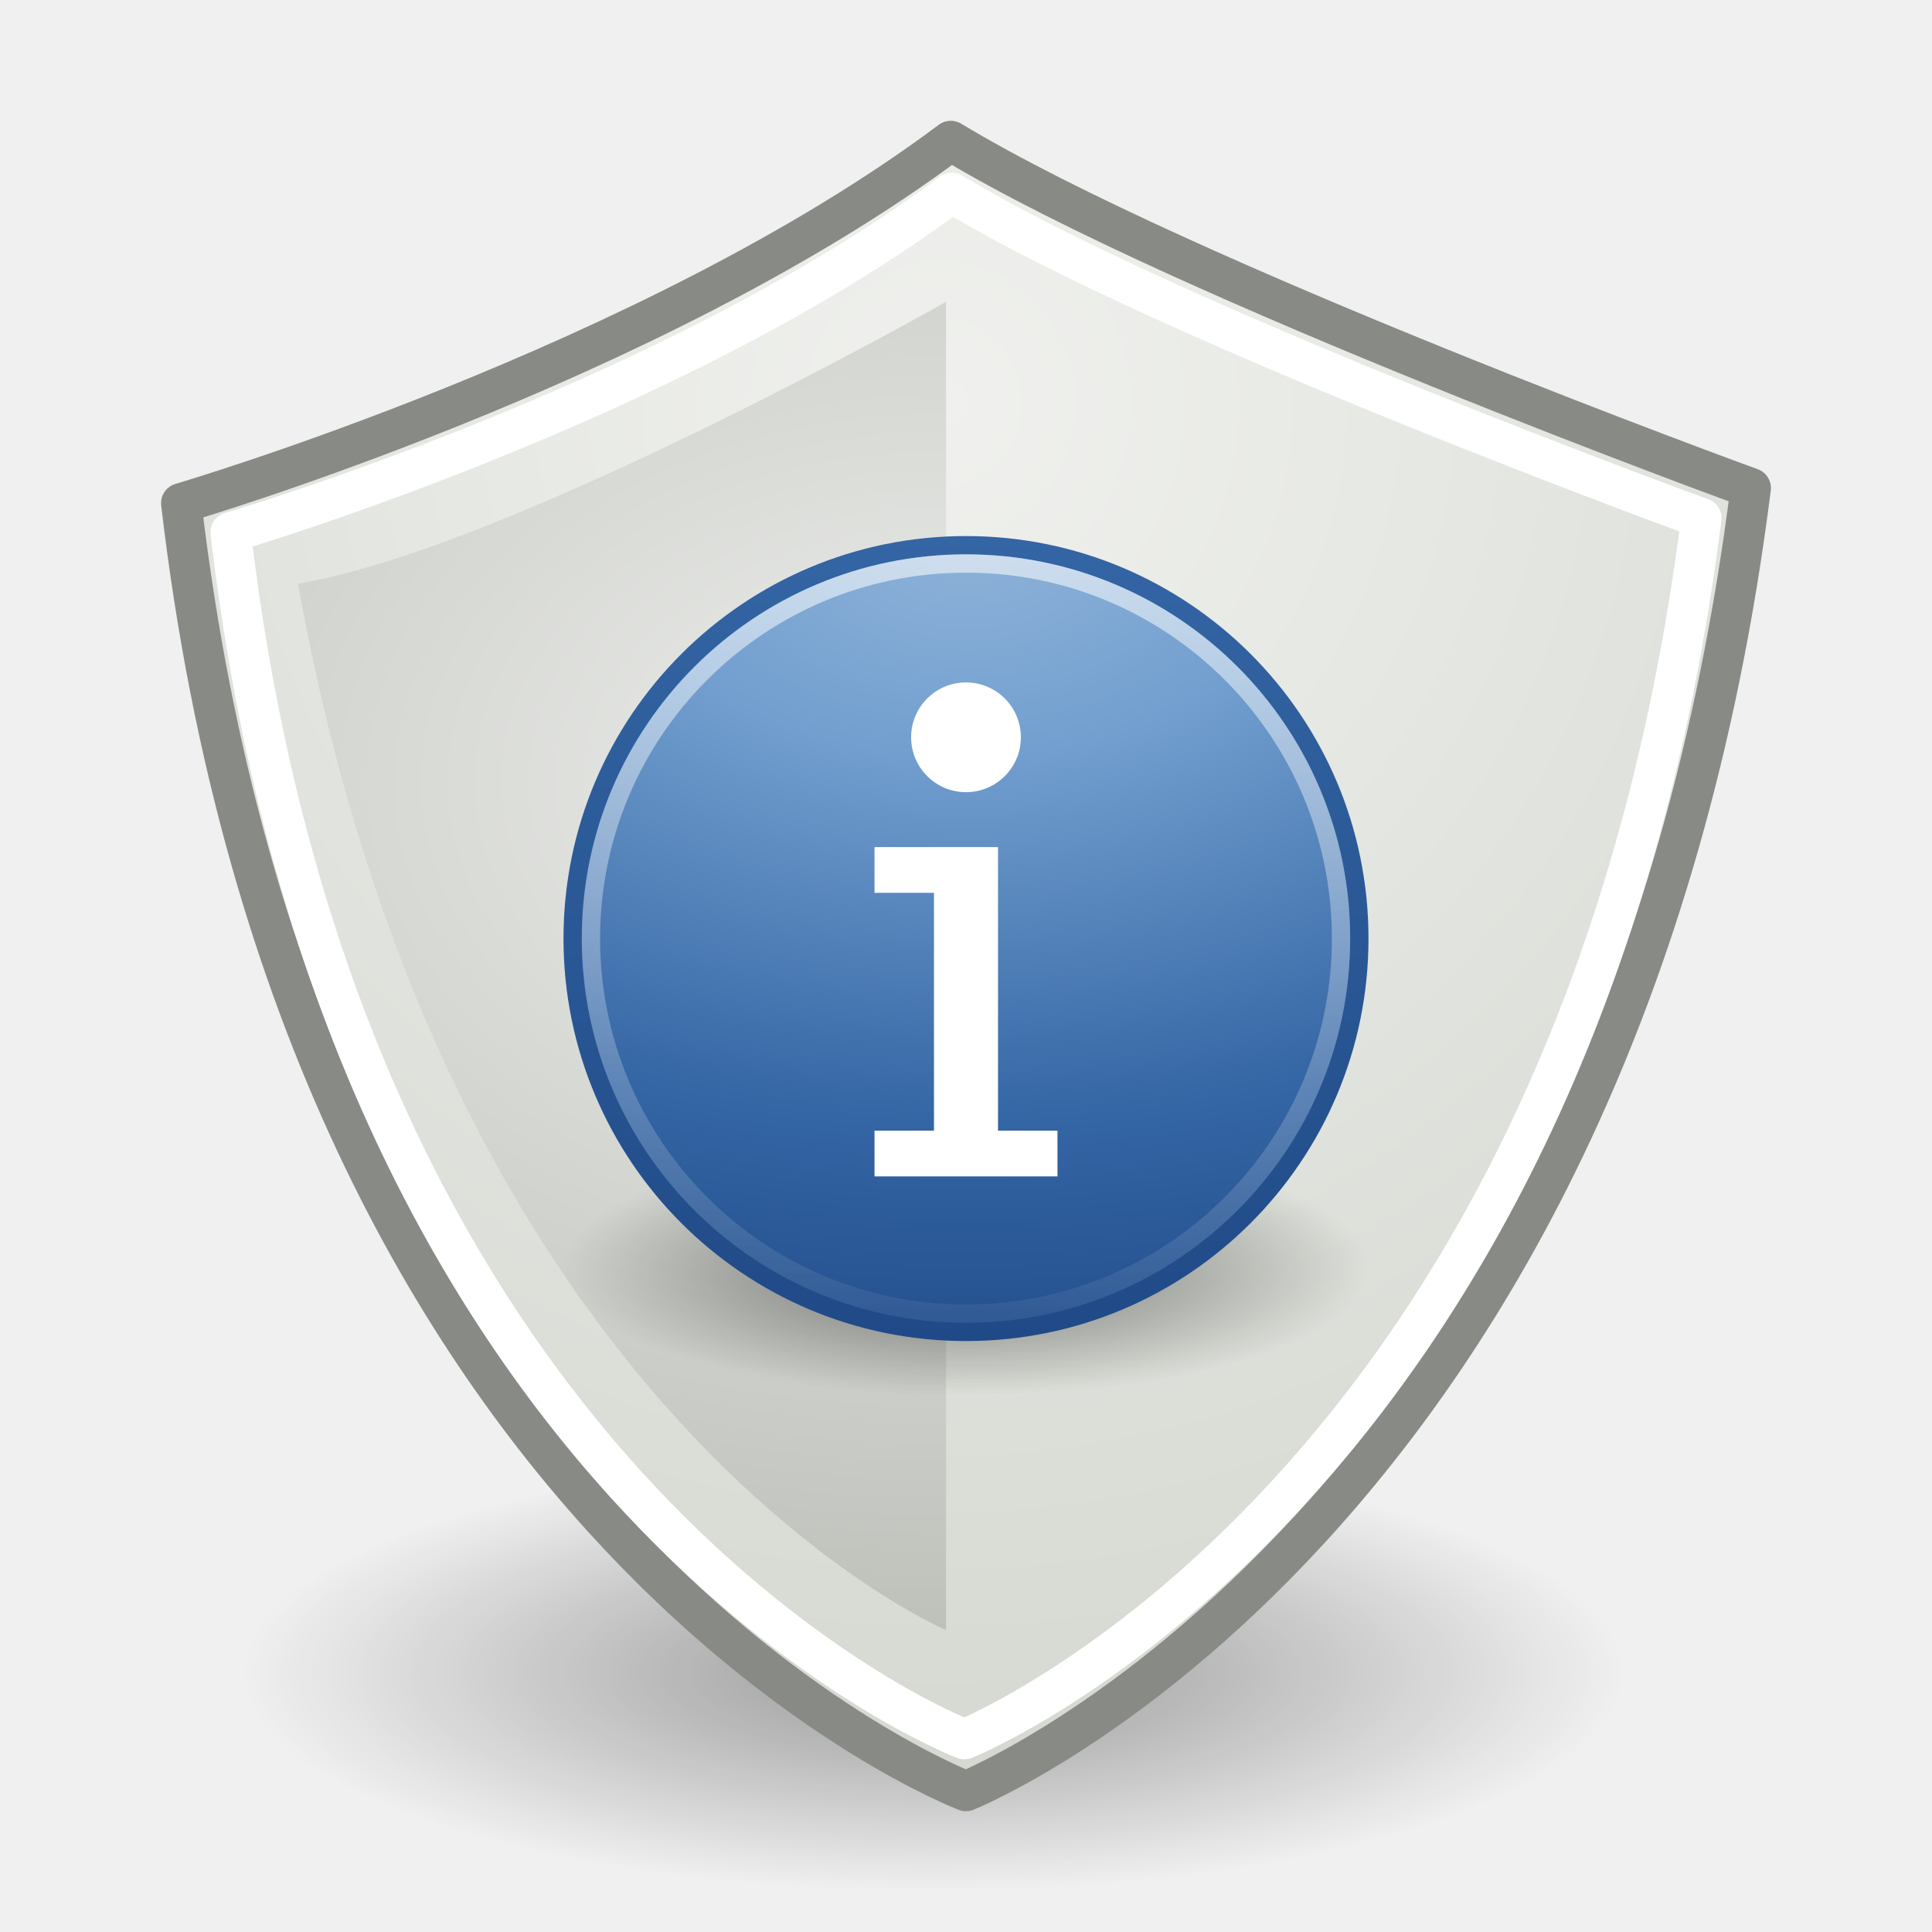
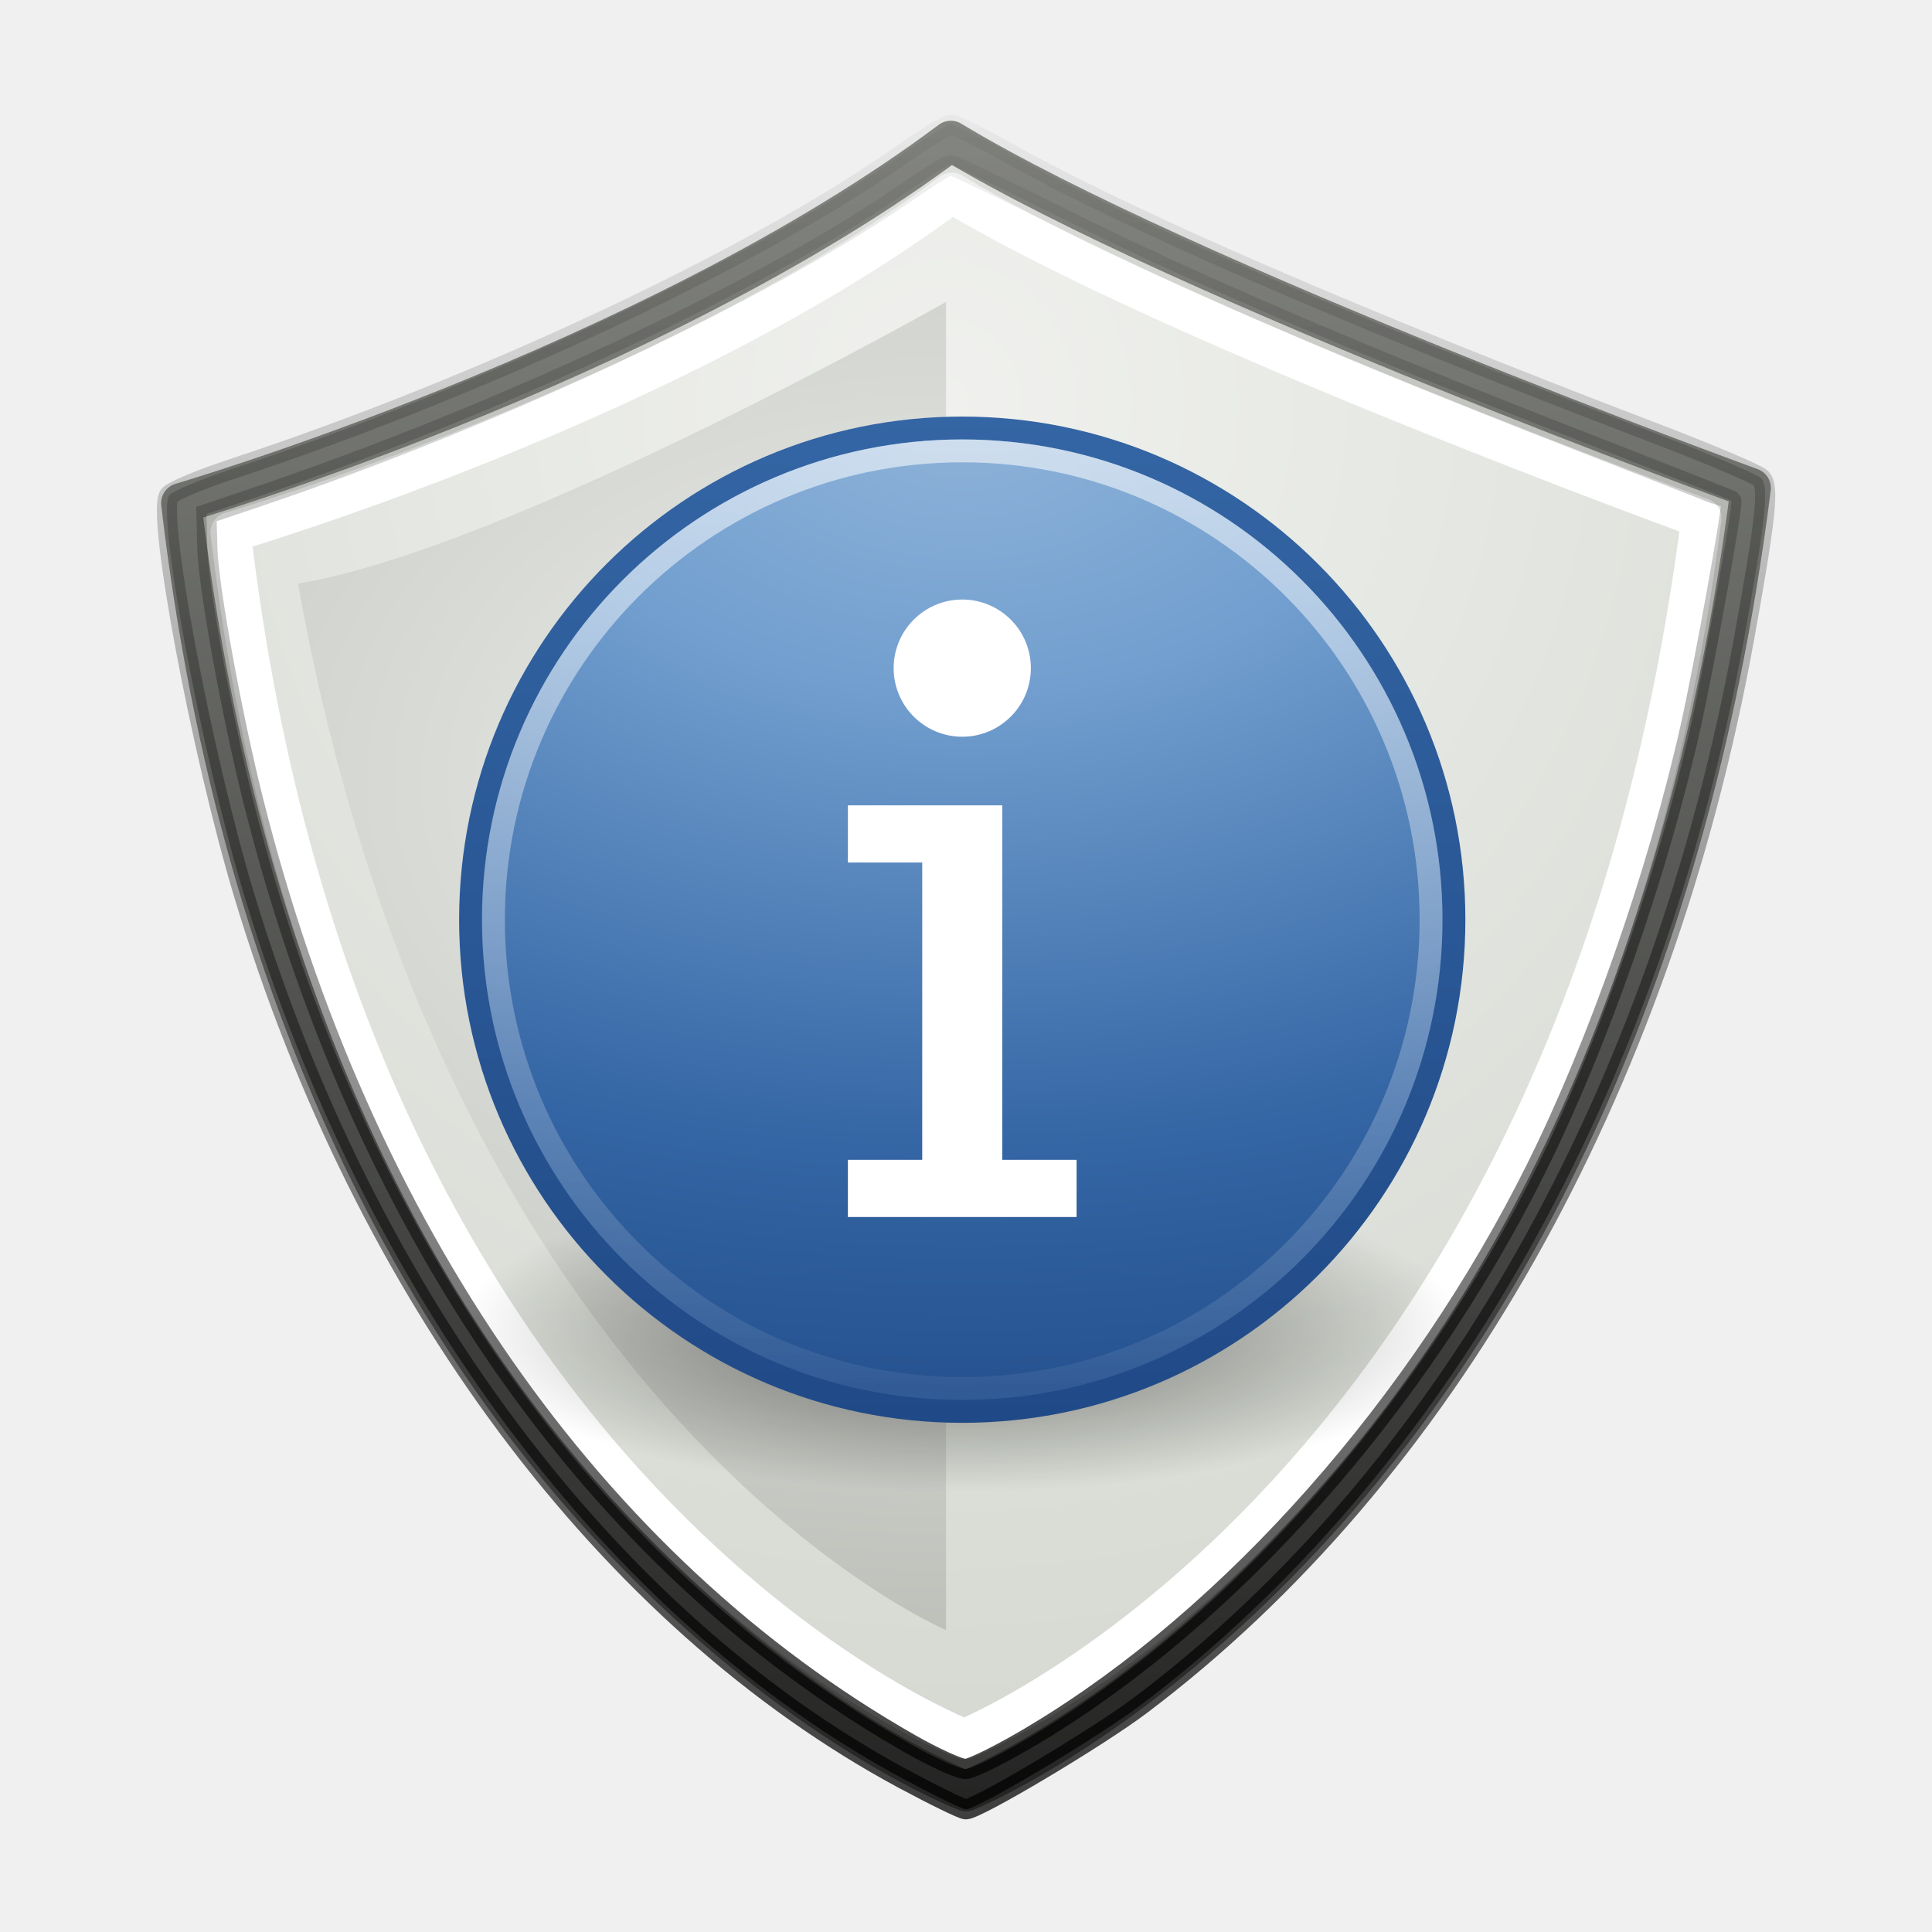
<svg xmlns="http://www.w3.org/2000/svg" xmlns:xlink="http://www.w3.org/1999/xlink" width="48px" height="48px" id="svg7387" version="1.1">
  <defs id="defs7389">
+     <linearGradient id="linearGradient5185">
+       <stop style="stop-color:#000000;stop-opacity:1;" offset="0" id="stop5187" />
+       <stop style="stop-color:#000000;stop-opacity:0;" offset="1" id="stop5189" />
+     </linearGradient>
+     <linearGradient id="linearGradient5177">
+       <stop style="stop-color:#000000;stop-opacity:1;" offset="0" id="stop5179" />
+       <stop style="stop-color:#000000;stop-opacity:0;" offset="1" id="stop5181" />
+     </linearGradient>
    <radialGradient xlink:href="#linearGradient11494" id="radialGradient3213" gradientUnits="userSpaceOnUse" gradientTransform="matrix(1.341804,0,0,1.341804,-9.425986,-5.222852)" cx="27.577" cy="15.048" fx="27.577" fy="15.048" r="3.834" />
    <linearGradient id="linearGradient11494">
      <stop id="stop11496" offset="0" style="stop-color:#ef2929;stop-opacity:1;" />
      <stop id="stop11498" offset="1" style="stop-color:#ef2929;stop-opacity:0;" />
    </linearGradient>
    <radialGradient xlink:href="#linearGradient11494" id="radialGradient3211" gradientUnits="userSpaceOnUse" gradientTransform="matrix(1.478479,0,0,1.478479,-13.1951,-7.329062)" cx="27.577" cy="15.259" fx="27.577" fy="15.259" r="3.834" />
    <linearGradient id="linearGradient2660">
      <stop style="stop-color:#edeeec;stop-opacity:1;" offset="0" id="stop2662" />
      <stop style="stop-color:#babdb6;stop-opacity:1;" offset="1" id="stop2664" />
    </linearGradient>
    <radialGradient xlink:href="#linearGradient2660" id="radialGradient3209" gradientUnits="userSpaceOnUse" gradientTransform="matrix(4.072994,0,0,2.874492,-48.88488,-43.21542)" cx="17.62" cy="21.611" fx="17.62" fy="21.611" r="8" />
    <linearGradient id="linearGradient15653">
      <stop style="stop-color:#f0f1ee;stop-opacity:1;" offset="0" id="stop15655" />
      <stop style="stop-color:#d5d9d1;stop-opacity:1;" offset="1" id="stop15657" />
    </linearGradient>
    <radialGradient xlink:href="#linearGradient15653" id="radialGradient3207" gradientUnits="userSpaceOnUse" gradientTransform="matrix(1.616548,0,0,1.708051,-14.02647,-8.007523)" cx="22.75" cy="10.25" fx="22.75" fy="10.25" r="19.875" />
    <linearGradient id="linearGradient15679">
      <stop style="stop-color:#000000;stop-opacity:1;" offset="0" id="stop15681" />
      <stop style="stop-color:#000000;stop-opacity:0;" offset="1" id="stop15683" />
    </linearGradient>
    <radialGradient xlink:href="#linearGradient15679" id="radialGradient15685" cx="23.312" cy="40.938" fx="23.312" fy="40.938" r="17.188" gradientTransform="matrix(1,0,0,0.316364,0,27.98636)" gradientUnits="userSpaceOnUse" />
    <linearGradient gradientUnits="userSpaceOnUse" y2="25.266" x2="52.123" y1="25.266" x1="8.688" id="linearGradient5341" xlink:href="#linearGradient5335" />
    <linearGradient y2="19.776" x2="11.881" y1="37.904" x1="49.412" gradientUnits="userSpaceOnUse" id="linearGradient8174" xlink:href="#linearGradient8152" />
    <linearGradient gradientUnits="userSpaceOnUse" y2="19.776" x2="11.881" y1="37.904" x1="49.412" id="linearGradient8158" xlink:href="#linearGradient8152" />
    <linearGradient id="linearGradient2831">
      <stop id="stop2833" offset="0" style="stop-color:#3465a4;stop-opacity:1;" />
      <stop style="stop-color:#5b86be;stop-opacity:1;" offset="0.333" id="stop2855" />
      <stop id="stop2835" offset="1" style="stop-color:#83a8d8;stop-opacity:0;" />
    </linearGradient>
    <linearGradient id="linearGradient3207">
      <stop id="stop3209" offset="0" style="stop-color:#eeeeec;stop-opacity:0.471;" />
      <stop id="stop3211" offset="1" style="stop-color:#eeeeec;stop-opacity:0;" />
    </linearGradient>
    <linearGradient id="linearGradient8152">
      <stop id="stop8154" offset="0" style="stop-color:#3465a4;stop-opacity:1;" />
      <stop style="stop-color:#4f7eba;stop-opacity:1;" offset="0.5" id="stop3174" />
      <stop id="stop8156" offset="1" style="stop-color:#729fcf;stop-opacity:1;" />
    </linearGradient>
    <linearGradient id="linearGradient5313">
      <stop style="stop-color:#99b8df;stop-opacity:1" offset="0" id="stop5315" />
      <stop id="stop5333" offset="0.237" style="stop-color:#3969a8;stop-opacity:1;" />
      <stop id="stop5317" offset="0.547" style="stop-color:#4f7eba;stop-opacity:1;" />
      <stop style="stop-color:#96b6d7;stop-opacity:1" offset="0.746" id="stop5321" />
      <stop id="stop5331" offset="0.873" style="stop-color:#a0bddc;stop-opacity:1" />
      <stop style="stop-color:#729fcf;stop-opacity:1;" offset="1" id="stop5319" />
    </linearGradient>
    <linearGradient id="linearGradient5335">
      <stop id="stop5337" offset="0" style="stop-color:#ffffff;stop-opacity:1;" />
      <stop id="stop5339" offset="1" style="stop-color:#ffffff;stop-opacity:0;" />
    </linearGradient>
    <linearGradient id="linearGradient1731">
      <stop style="stop-color:#b8d67a;stop-opacity:1" offset="0" id="stop1733" />
      <stop style="stop-color:#789e2d;stop-opacity:1;" offset="1" id="stop1735" />
    </linearGradient>
    <linearGradient id="linearGradient3533">
      <stop offset="0" style="stop-color:#729fcf;stop-opacity:1" id="stop3535" />
      <stop offset="1" style="stop-color:#3465a4;stop-opacity:1" id="stop3545" />
    </linearGradient>
    <linearGradient id="linearGradient3266">
      <stop id="stop3268" offset="0" style="stop-color:#204a87;stop-opacity:1" />
      <stop id="stop3270" offset="1" style="stop-color:#204a87;stop-opacity:0" />
    </linearGradient>
    <linearGradient id="linearGradient3319">
      <stop id="stop3321" offset="0" style="stop-color:#ffffff;stop-opacity:0;" />
      <stop style="stop-color:#ffffff;stop-opacity:0.144;" offset="0.574" id="stop3323" />
      <stop id="stop3325" offset="1" style="stop-color:#ffffff;stop-opacity:0;" />
    </linearGradient>
    <linearGradient id="linearGradient5252">
      <stop style="stop-color:#fed496;stop-opacity:1;" offset="0" id="stop5256" />
      <stop style="stop-color:#fcaf3e;stop-opacity:1;" offset="1" id="stop5254" />
    </linearGradient>
    <linearGradient id="linearGradient11223" gradientUnits="userSpaceOnUse" x1="4.191" y1="11.113" x2="47.32" y2="56.052">
      <stop offset="0" style="stop-color:#ffffff;stop-opacity:1;" id="stop11225" />
      <stop offset="1" style="stop-color:#ffffff;stop-opacity:0" id="stop11227" />
    </linearGradient>
    <linearGradient id="linearGradient3690">
      <stop style="stop-color:white;stop-opacity:1;" offset="0" id="stop3692" />
      <stop style="stop-color:white;stop-opacity:0.469" offset="1" id="stop3694" />
    </linearGradient>
    <linearGradient id="linearGradient3674">
      <stop style="stop-color:#555753;stop-opacity:1" offset="0" id="stop3676" />
      <stop style="stop-color:#888a85;stop-opacity:1" offset="1" id="stop3678" />
    </linearGradient>
    <linearGradient id="linearGradient2781">
      <stop style="stop-color:#d3d7cf;stop-opacity:1" offset="0" id="stop2783" />
      <stop style="stop-color:#eeeeec;stop-opacity:1" offset="1" id="stop2785" />
    </linearGradient>
    <linearGradient id="linearGradient51765">
      <stop style="stop-color:#000000;stop-opacity:1" offset="0" id="stop51767" />
      <stop style="stop-color:#000000;stop-opacity:0" offset="1" id="stop51769" />
    </linearGradient>
    <linearGradient id="linearGradient47870">
      <stop style="stop-color:#000000;stop-opacity:0" offset="0" id="stop47872" />
      <stop style="stop-color:#000000;stop-opacity:1" offset="0.5" id="stop47878" />
      <stop style="stop-color:#000000;stop-opacity:0" offset="1" id="stop47874" />
    </linearGradient>
    <linearGradient id="linearGradient2378">
      <stop style="stop-color:#ffffff;stop-opacity:1;" offset="0" id="stop2380" />
      <stop id="stop4146" offset="0.25" style="stop-color:#fefede;stop-opacity:0.918;" />
      <stop id="stop2386" offset="0.5" style="stop-color:#f5f328;stop-opacity:1;" />
      <stop style="stop-color:#f5f32d;stop-opacity:0.122;" offset="1" id="stop2382" />
    </linearGradient>
    <radialGradient r="10.982" fy="15.747" fx="11.026" cy="15.747" cx="11.026" gradientTransform="matrix(1,0,0,0.4889336,0,8.04752)" gradientUnits="userSpaceOnUse" id="radialGradient8567" xlink:href="#linearGradient3383" />
    <linearGradient id="linearGradient3383">
      <stop id="stop3385" offset="0" style="stop-color:#000000;stop-opacity:1;" />
      <stop id="stop3387" offset="1" style="stop-color:#000000;stop-opacity:0;" />
    </linearGradient>
    <radialGradient gradientUnits="userSpaceOnUse" gradientTransform="matrix(-0.9906918,0.9838734,-0.9873672,-0.9911854,14.34067,-13.78084)" r="15.177" fy="-3.123" fx="6.484" cy="-3.123" cx="6.484" id="radialGradient2766" xlink:href="#linearGradient2760" />
    <linearGradient id="linearGradient2760">
      <stop id="stop2762" offset="0" style="stop-color:#fff6aa;stop-opacity:1" />
      <stop style="stop-color:#fce94f;stop-opacity:1" offset="0.564" id="stop1884" />
      <stop id="stop2764" offset="1" style="stop-color:#fcaf3e;stop-opacity:1" />
    </linearGradient>
    <linearGradient gradientUnits="userSpaceOnUse" y2="21.047" x2="11.001" y1="-7.577" x1="11.001" id="linearGradient7955" xlink:href="#linearGradient7948" />
    <linearGradient id="linearGradient7948">
      <stop id="stop7950" offset="0" style="stop-color:#c4a000;stop-opacity:1;" />
      <stop id="stop7953" offset="1" style="stop-color:#ce5c00;stop-opacity:1" />
    </linearGradient>
    <linearGradient gradientUnits="userSpaceOnUse" y2="20.587" x2="11" y1="-7.062" x1="11" id="linearGradient7956" xlink:href="#linearGradient7950" />
    <linearGradient id="linearGradient7950">
      <stop id="stop7952" offset="0" style="stop-color:#ffffff;stop-opacity:1;" />
      <stop id="stop7954" offset="1" style="stop-color:#ffffff;stop-opacity:0;" />
    </linearGradient>
    <radialGradient r="7.228" fy="73.616" fx="6.703" cy="73.616" cx="6.703" gradientTransform="scale(1.902215,0.525703)" gradientUnits="userSpaceOnUse" id="radialGradient3080" xlink:href="#linearGradient10691" />
    <linearGradient id="linearGradient10691">
      <stop style="stop-color:#000000;stop-opacity:1;" offset="0" id="stop10693" />
      <stop style="stop-color:#000000;stop-opacity:0;" offset="1" id="stop10695" />
    </linearGradient>
    <radialGradient r="9.755" fy="-5.713" fx="62.202" cy="-5.713" cx="62.202" gradientTransform="matrix(-7.565785,-6.219707e-7,3.9644633e-7,-4.823055,494.609,-26.55511)" gradientUnits="userSpaceOnUse" id="radialGradient2707" xlink:href="#linearGradient5106" />
    <linearGradient id="linearGradient5106">
      <stop id="stop5108" offset="0" style="stop-color:#8fb3d9;stop-opacity:1" />
      <stop style="stop-color:#729fcf;stop-opacity:1" offset="0.253" id="stop8208" />
      <stop id="stop8210" offset="0.683" style="stop-color:#3465a4;stop-opacity:1" />
      <stop id="stop5110" offset="1" style="stop-color:#204a87;stop-opacity:1" />
    </linearGradient>
    <linearGradient gradientTransform="matrix(1.080527,0,0,1.080503,-1.508286,-3.35076)" gradientUnits="userSpaceOnUse" y2="3.885" x2="15.047" y1="44.788" x1="15.047" id="linearGradient3927" xlink:href="#linearGradient3811" />
    <linearGradient id="linearGradient3811">
      <stop style="stop-color:#204a87;stop-opacity:1" offset="0" id="stop3813" />
      <stop style="stop-color:#3465a4;stop-opacity:1" offset="1" id="stop3815" />
    </linearGradient>
    <linearGradient y2="7.107" x2="62.609" y1="-13.445" x1="62.746" gradientTransform="matrix(2.344006,0,0,2.344006,-121.7986,31.22942)" gradientUnits="userSpaceOnUse" id="linearGradient2704" xlink:href="#linearGradient4873" />
    <linearGradient id="linearGradient4873">
      <stop id="stop4875" offset="0" style="stop-color:#ffffff;stop-opacity:1;" />
      <stop id="stop4877" offset="1" style="stop-color:#ffffff;stop-opacity:0;" />
    </linearGradient>
+     <radialGradient xlink:href="#linearGradient2660" id="radialGradient2949" gradientUnits="userSpaceOnUse" gradientTransform="matrix(4.098609,0,0,2.874492,-48.71432,-42.71542)" cx="17.62" cy="21.611" fx="17.62" fy="21.611" r="8" />
+     <radialGradient xlink:href="#linearGradient15653" id="radialGradient2953" gradientUnits="userSpaceOnUse" gradientTransform="matrix(1.626715,0,0,1.708051,-13.63669,-7.507523)" cx="22.75" cy="10.25" fx="22.75" fy="10.25" r="19.875" />
+     <linearGradient xlink:href="#linearGradient5177" id="linearGradient5183" x1="24.001" y1="60.65" x2="24.001" y2="0.971" gradientUnits="userSpaceOnUse" />
+     <linearGradient xlink:href="#linearGradient5185" id="linearGradient5191" x1="24.001" y1="60.65" x2="24.001" y2="0.971" gradientUnits="userSpaceOnUse" />
  </defs>
  <g id="layer1">
-     <path style="opacity:0.369;fill:url(#radialGradient15685);fill-opacity:1;fill-rule:nonzero;stroke:none;stroke-width:1;stroke-linecap:round;stroke-linejoin:round;marker:none;marker-start:none;marker-mid:none;marker-end:none;stroke-miterlimit:4;stroke-dasharray:none;stroke-dashoffset:0;stroke-opacity:1;visibility:visible;display:block;overflow:visible" id="path15677" d="M 40.5,40.938 A 17.188,5.438 0 1 1 6.125,40.938 A 17.188,5.438 0 1 1 40.5,40.938 z" transform="translate(-0.125151,0.625)" />
    <g id="g3215" transform="translate(-1.5095767e-4,0)">
-       <g transform="matrix(1.006289,0,0,1,0.477995,0.5)" id="g3152">
-         <path style="opacity:1;fill:url(#radialGradient3207);fill-opacity:1;fill-rule:nonzero;stroke:#888a85;stroke-width:0.997;stroke-linecap:round;stroke-linejoin:round;marker:none;marker-start:none;marker-mid:none;marker-end:none;stroke-miterlimit:4;stroke-dasharray:none;stroke-dashoffset:0;stroke-opacity:1;visibility:visible;display:block;overflow:visible" d="M 23,3 C 15.599,8.577 4,12 4,12 C 7,37.75 23.375,44 23.375,44 C 23.375,44 39.5,37.5 42.75,11.625 C 42.75,11.625 28.75,6.5 23,3 z" id="path15651" />
-         <path id="path15665" d="M 23.024,4.289 C 16.088,9.515 5.219,12.723 5.219,12.723 C 8.03,36.854 23.336,42.711 23.336,42.711 C 23.336,42.711 38.486,36.62 41.531,12.372 C 41.531,12.372 28.412,7.569 23.024,4.289 z" style="opacity:1;fill:none;fill-opacity:1;fill-rule:nonzero;stroke:#ffffff;stroke-width:0.997;stroke-linecap:round;stroke-linejoin:round;marker:none;marker-start:none;marker-mid:none;marker-end:none;stroke-miterlimit:4;stroke-dasharray:none;stroke-dashoffset:0;stroke-opacity:1;visibility:visible;display:block;overflow:visible" />
-         <path style="opacity:1;fill:url(#radialGradient3209);fill-opacity:1;fill-rule:nonzero;stroke:none;stroke-width:1;stroke-linecap:round;stroke-linejoin:round;marker:none;marker-start:none;marker-mid:none;marker-end:none;stroke-miterlimit:4;stroke-dasharray:none;stroke-dashoffset:0;stroke-opacity:1;visibility:visible;display:block;overflow:visible" d="M 22.883,7 L 22.883,40 C 22.883,40 10.565,34.741 6.883,14 C 12.133,13.125 22.883,7 22.883,7 z" id="path15667" />
-       </g>
-       <g id="layer1-4" transform="matrix(0.4545455,0,0,0.4545455,13.09091,12.86364)">
+       <path id="path15651" d="M 23.623,3.5 C 16.175,9.077 4.503,12.5 4.503,12.5 7.522,38.25 24,44.5 24,44.5 c 0,0 16.226,-6.5 19.497,-32.375 0,0 -14.088,-5.125 -19.874,-8.625 z" style="fill:url(#radialGradient2953);fill-opacity:1;fill-rule:nonzero;stroke:#888a85;stroke-width:1;stroke-linecap:round;stroke-linejoin:round;stroke-miterlimit:4;stroke-opacity:1;stroke-dasharray:none;stroke-dashoffset:0;marker:none;visibility:visible;display:block;overflow:visible" />
+       <path style="fill:none;stroke:#ffffff;stroke-width:1;stroke-linecap:round;stroke-linejoin:round;stroke-miterlimit:4;stroke-opacity:1;stroke-dasharray:none;stroke-dashoffset:0;marker:none;visibility:visible;display:block;overflow:visible" d="M 23.646,4.789 C 16.667,10.015 5.729,13.223 5.729,13.223 8.558,37.354 23.96,43.211 23.96,43.211 c 0,0 15.245,-6.091 18.31,-30.339 0,0 -13.202,-4.803 -18.624,-8.083 z" id="path15665" />
+       <path id="path15667" d="m 23.505,7.5 0,33 c 0,0 -12.396,-5.259 -16.101,-26 5.283,-0.875 16.101,-7 16.101,-7 z" style="fill:url(#radialGradient2949);fill-opacity:1;fill-rule:nonzero;stroke:none;stroke-width:1;marker:none;visibility:visible;display:block;overflow:visible" />
+       <g id="layer1-4" transform="matrix(0.5681818,0,0,0.5681818,10.27053,9.781505)">
        <path style="opacity:0.5;fill:url(#radialGradient3080);fill-opacity:1;fill-rule:nonzero;stroke:none;stroke-width:0.8;marker:none;visibility:visible;display:inline;overflow:visible" id="path2625" d="m 26.5,38.7 c 0,2.099 -6.156,3.8 -13.75,3.8 -7.594,0 -13.75,-1.701 -13.75,-3.8 0,-2.099 6.156,-3.8 13.75,-3.8 7.594,0 13.75,1.701 13.75,3.8 z" transform="matrix(1.6,0,0,1.842105,3.6,-30.28948)" />
        <path id="path6495" d="m 45.5,22.999 c 0,11.874 -9.627,21.501 -21.5,21.501 -11.874,0 -21.5,-9.626 -21.5,-21.501 0,-11.874 9.626,-21.499 21.5,-21.499 11.873,0 21.5,9.625 21.5,21.499 l 0,0 z" style="fill:url(#radialGradient2707);fill-opacity:1;fill-rule:nonzero;stroke:url(#linearGradient3927);stroke-width:1;stroke-miterlimit:4;stroke-dasharray:none" />
        <path style="opacity:0.6;fill:none;stroke:url(#linearGradient2704);stroke-width:1;stroke-miterlimit:4;stroke-opacity:1;stroke-dasharray:none" d="m 44.499,22.999 c 0,11.322 -9.179,20.501 -20.499,20.501 -11.322,0 -20.5,-9.179 -20.5,-20.501 0,-11.322 9.178,-20.499 20.5,-20.499 11.321,0 20.499,9.178 20.499,20.499 l 0,0 z" id="path8655" />
        <path id="text5882" d="m 25.75,33.5 3.25,0 0,2.5 -10,0 0,-2.5 3.25,0 0,-13 -3.25,0 0,-2.5 6.75,0 0,15.5 z" style="font-size:13.59px;font-style:normal;font-variant:normal;font-weight:bold;font-stretch:normal;text-align:start;line-height:125%;writing-mode:lr-tb;text-anchor:start;fill:#ffffff;fill-opacity:1;stroke:none;font-family:Bitstream Vera Serif" />
        <path transform="matrix(1.346947,0,0,1.247173,-0.8399997,-31.08655)" d="m 20.669,34.547 c 0,1.328 -0.997,2.405 -2.227,2.405 -1.23,0 -2.227,-1.077 -2.227,-2.405 0,-1.328 0.997,-2.405 2.227,-2.405 1.23,0 2.227,1.077 2.227,2.405 z" id="path8287" style="fill:#ffffff;fill-opacity:1;stroke:none" />
      </g>
+       <path style="fill:url(#linearGradient5183);fill-opacity:1;stroke:url(#linearGradient5191);stroke-opacity:1;stroke-width:0.5;stroke-miterlimit:4;stroke-dasharray:none" d="M 22.453,44.202 C 15.073,40.23 9.058,32.167 6.066,22.24 4.994,18.68 3.875,12.703 4.207,12.303 4.293,12.199 4.986,11.909 5.746,11.658 11.902,9.632 18.69,6.449 22.365,3.865 c 0.601,-0.423 1.171,-0.768 1.266,-0.768 0.095,0 0.728,0.312 1.407,0.693 3.001,1.686 8.627,4.126 16.024,6.951 1.373,0.524 2.582,1.036 2.687,1.136 0.21,0.202 0.13,0.966 -0.421,4.005 -2.042,11.257 -7.435,20.786 -14.984,26.478 -1.079,0.813 -4.069,2.595 -4.349,2.592 -0.083,-0.001 -0.776,-0.339 -1.54,-0.75 l 0,0 z m 3.297,-1.141 c 4.861,-2.927 9.497,-8.168 12.417,-14.036 1.535,-3.085 3.006,-7.285 3.826,-10.929 0.346,-1.538 1.079,-5.607 1.019,-5.661 -0.015,-0.013 -1.795,-0.714 -3.956,-1.557 C 33.673,8.779 29.631,7.04 26.424,5.443 24.937,4.703 23.671,4.097 23.61,4.097 c -0.061,0 -0.515,0.282 -1.01,0.627 -3.554,2.475 -10.162,5.58 -16.257,7.638 l -1.214,0.41 0.022,0.843 c 0.025,0.953 0.603,4.13 1.139,6.268 2.675,10.661 8.457,18.963 16.326,23.445 0.596,0.34 1.212,0.619 1.368,0.622 0.156,0.002 0.951,-0.397 1.767,-0.888 l 0,0 z" id="path3727" transform="translate(1.5095767e-4,0)" />
    </g>
  </g>
</svg>
